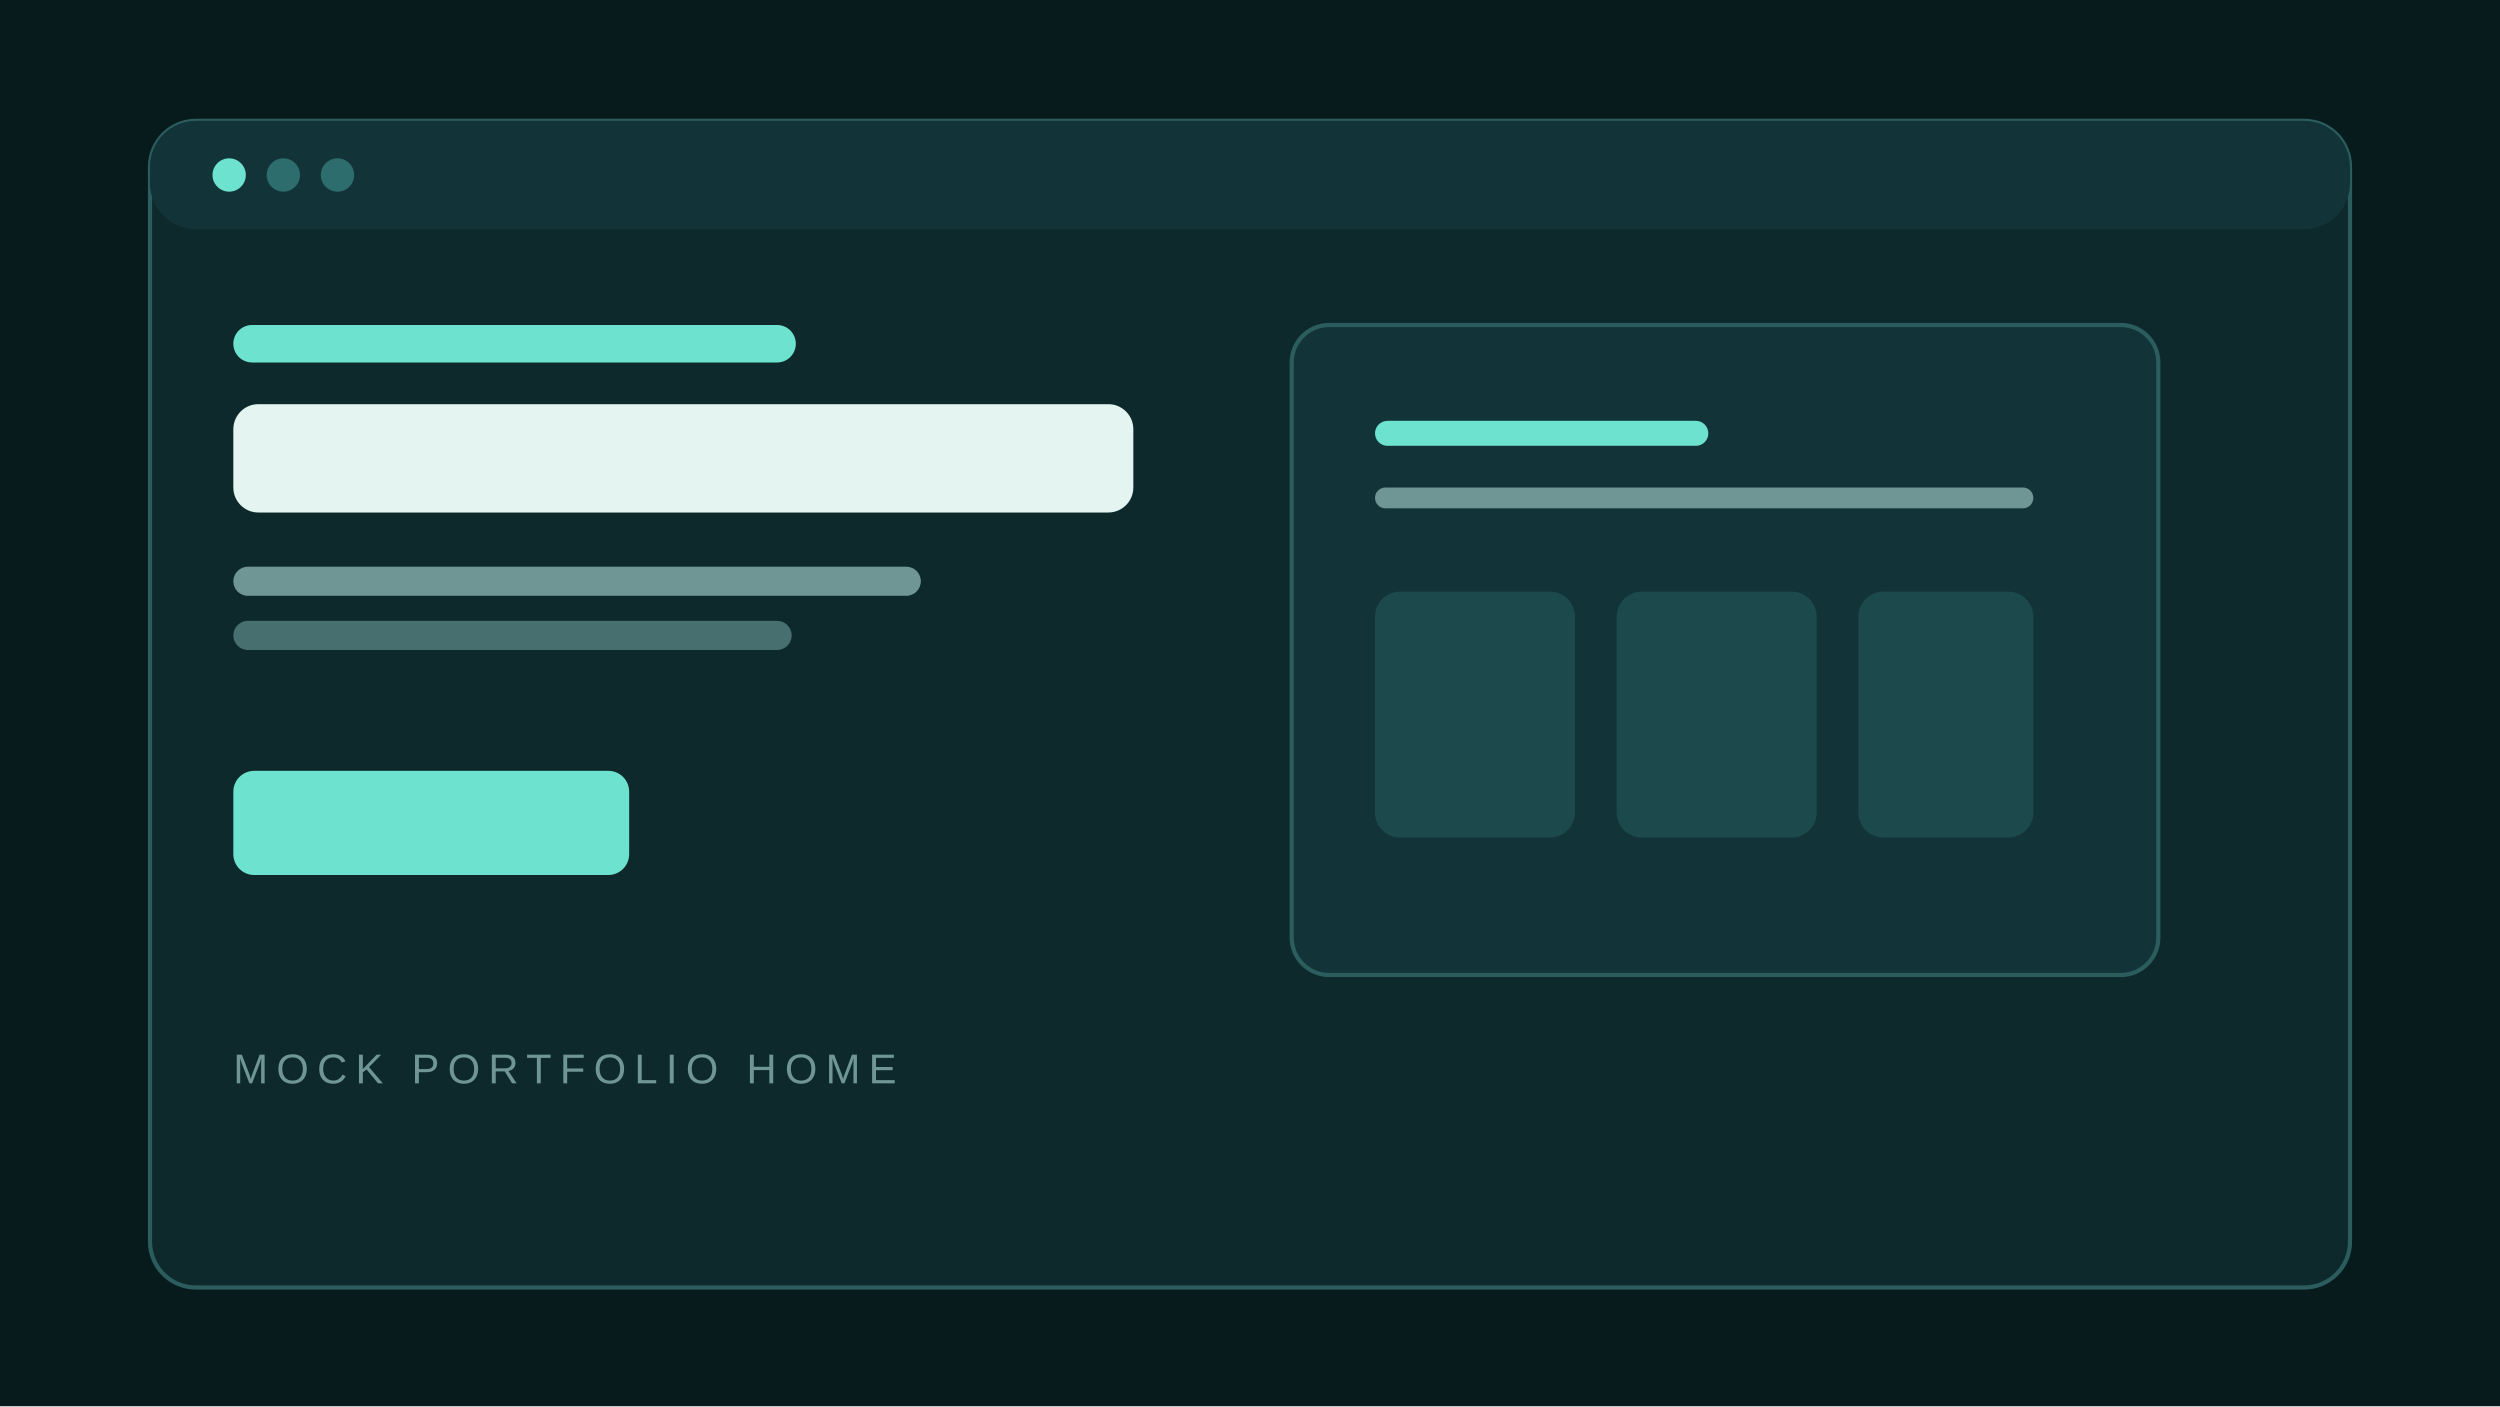
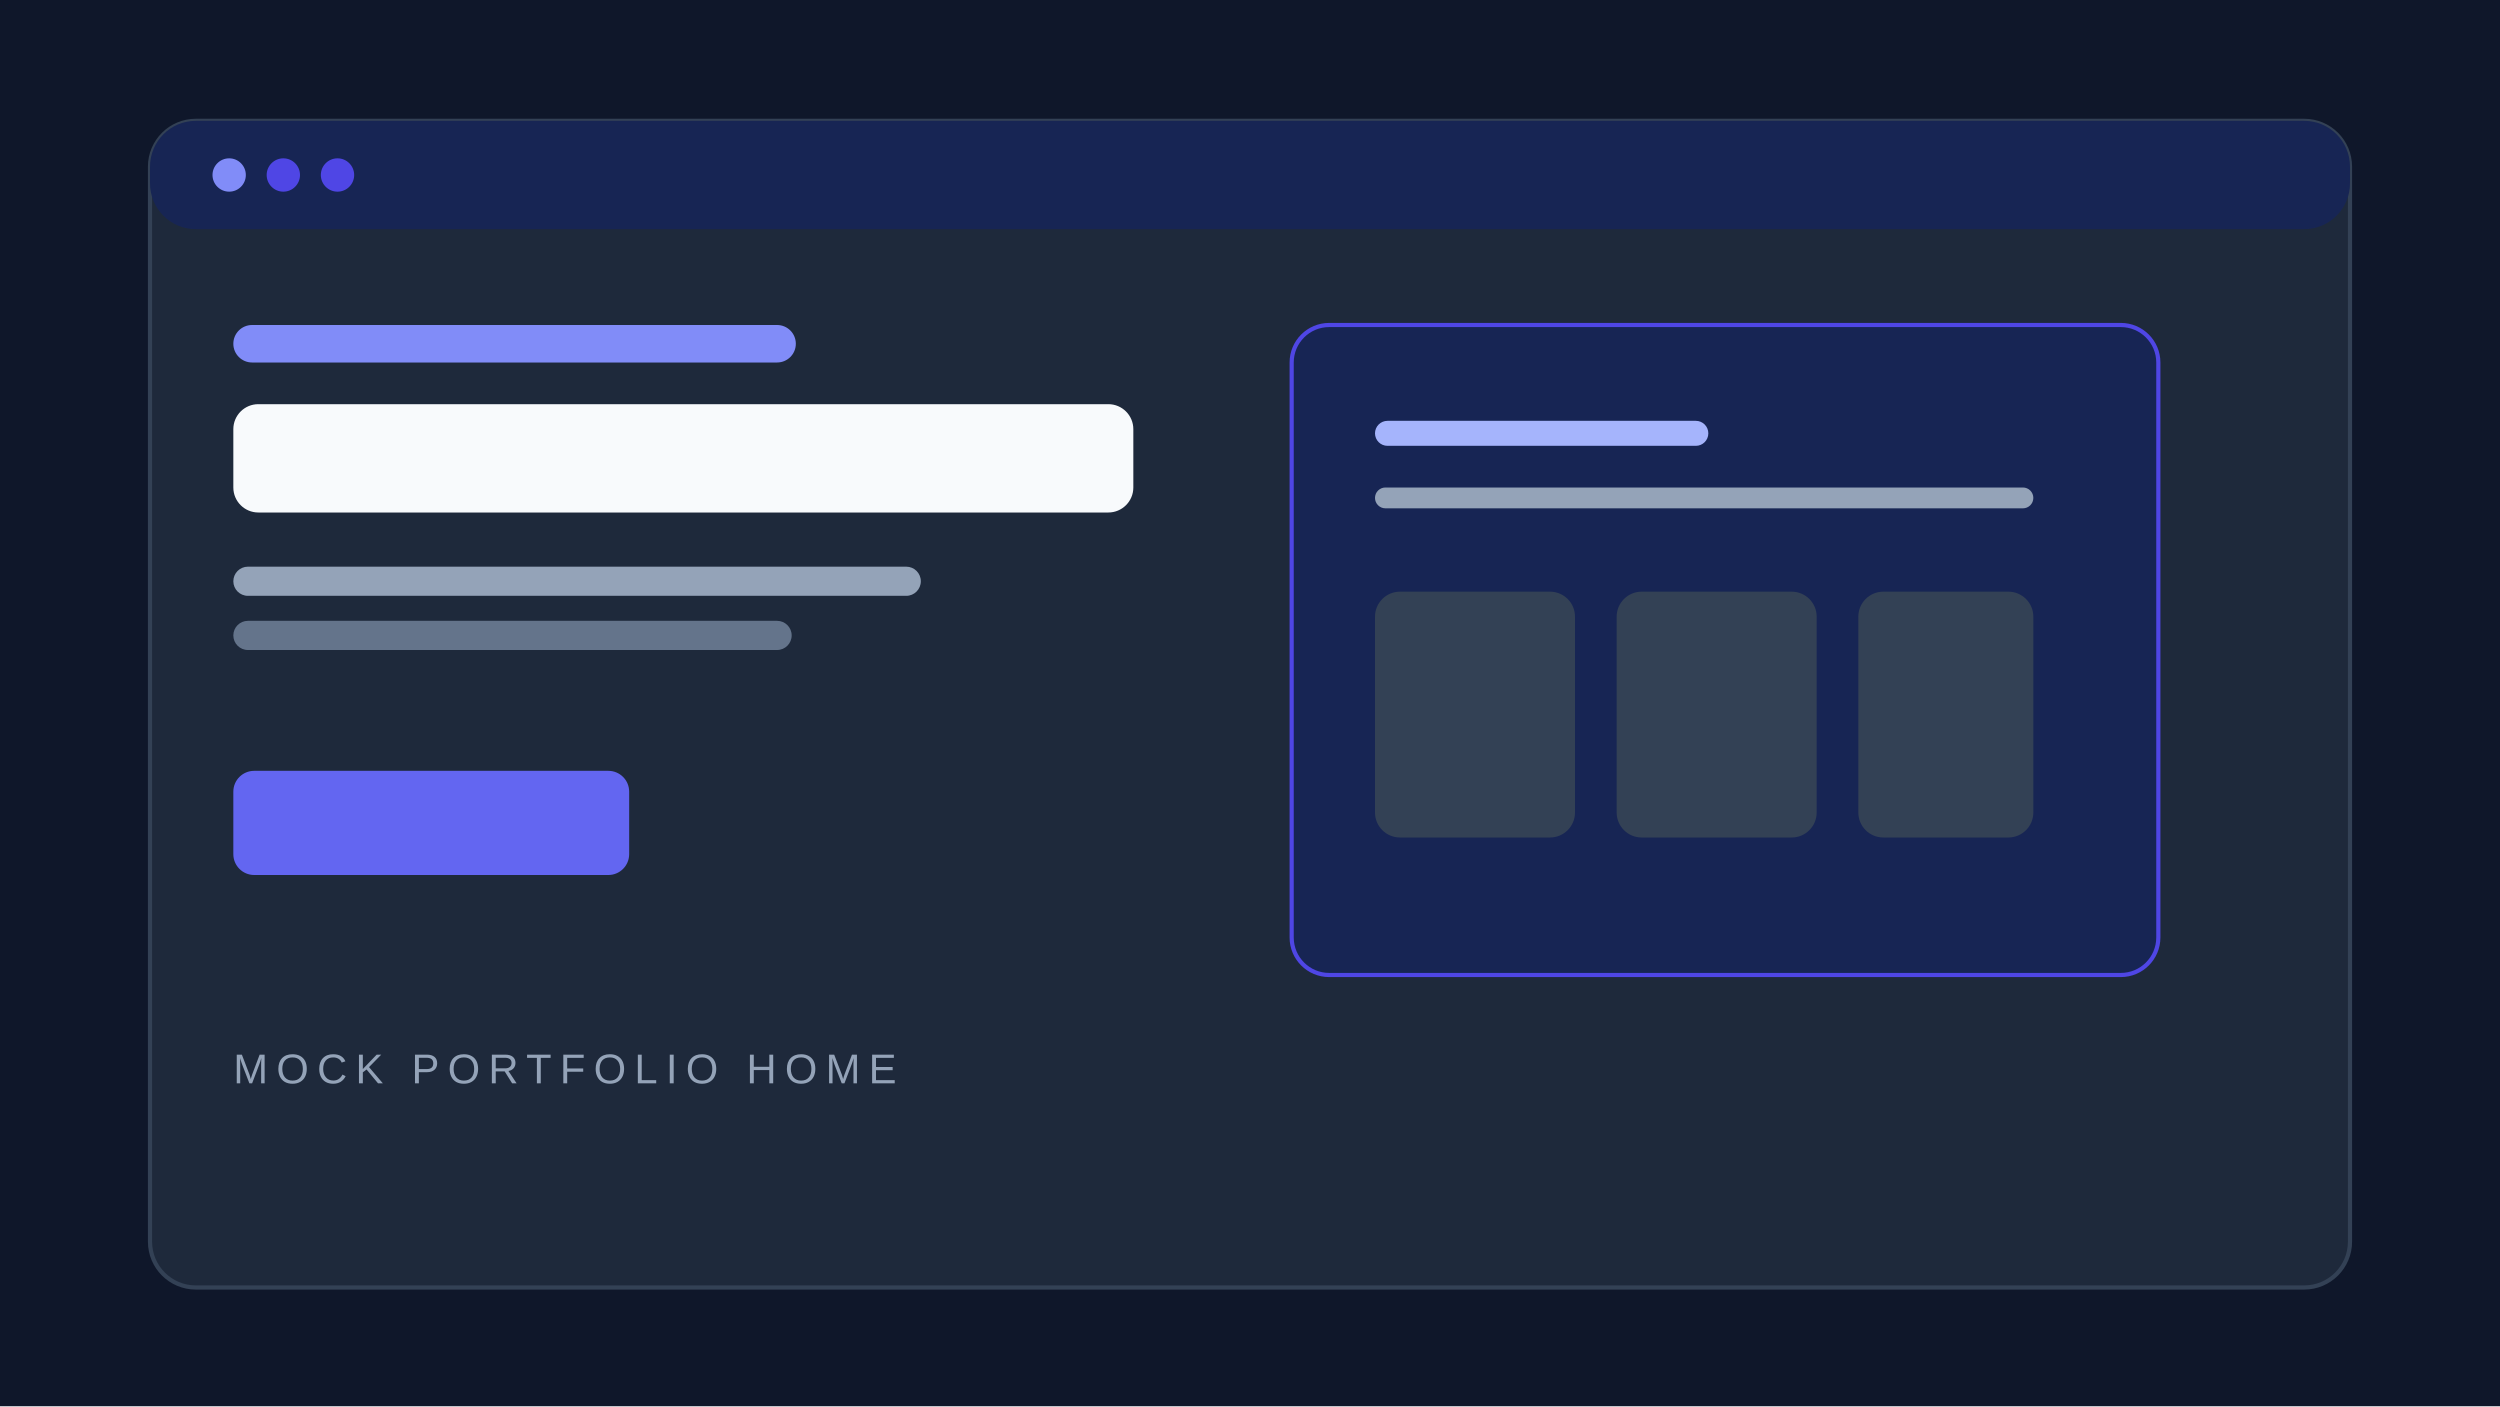
<svg xmlns="http://www.w3.org/2000/svg" width="1200" height="675" viewBox="0 0 1200 675" fill="none">
-   <rect width="1200" height="675" fill="#071b1d" />
-   <rect x="72" y="58" width="1056" height="560" rx="22" fill="#0d292b" stroke="#2c5d5e" stroke-width="2" />
-   <rect x="72" y="58" width="1056" height="52" rx="22" fill="#123438" />
-   <circle cx="110" cy="84" r="8" fill="#6de2ce" />
-   <circle cx="136" cy="84" r="8" fill="#2d6d6d" />
-   <circle cx="162" cy="84" r="8" fill="#2d6d6d" />
-   <rect x="112" y="156" width="270" height="18" rx="9" fill="#6de2ce" />
-   <rect x="112" y="194" width="432" height="52" rx="12" fill="#e4f5f1" />
-   <rect x="112" y="272" width="330" height="14" rx="7" fill="#6f9694" />
-   <rect x="112" y="298" width="268" height="14" rx="7" fill="#486f70" />
-   <rect x="112" y="370" width="190" height="50" rx="10" fill="#6de2ce" />
-   <rect x="620" y="156" width="416" height="312" rx="18" fill="#123438" stroke="#2c5d5e" stroke-width="2" />
-   <rect x="660" y="202" width="160" height="12" rx="6" fill="#6de2ce" />
-   <rect x="660" y="234" width="316" height="10" rx="5" fill="#6f9694" />
-   <rect x="660" y="284" width="96" height="118" rx="12" fill="#1c494b" />
-   <rect x="776" y="284" width="96" height="118" rx="12" fill="#1c494b" />
-   <rect x="892" y="284" width="84" height="118" rx="12" fill="#1c494b" />
-   <text x="112" y="520" fill="#6f9694" font-family="Arial, sans-serif" font-size="20" letter-spacing="4">MOCK PORTFOLIO HOME</text>
+   <rect width="1200" height="675" fill="#0f172a" />
+   <rect x="72" y="58" width="1056" height="560" rx="22" fill="#1e293b" stroke="#334155" stroke-width="2" />
+   <rect x="72" y="58" width="1056" height="52" rx="22" fill="#172554" />
+   <circle cx="110" cy="84" r="8" fill="#818cf8" />
+   <circle cx="136" cy="84" r="8" fill="#4f46e5" />
+   <circle cx="162" cy="84" r="8" fill="#4f46e5" />
+   <rect x="112" y="156" width="270" height="18" rx="9" fill="#818cf8" />
+   <rect x="112" y="194" width="432" height="52" rx="12" fill="#f8fafc" />
+   <rect x="112" y="272" width="330" height="14" rx="7" fill="#94a3b8" />
+   <rect x="112" y="298" width="268" height="14" rx="7" fill="#64748b" />
+   <rect x="112" y="370" width="190" height="50" rx="10" fill="#6366f1" />
+   <rect x="620" y="156" width="416" height="312" rx="18" fill="#172554" stroke="#4f46e5" stroke-width="2" />
+   <rect x="660" y="202" width="160" height="12" rx="6" fill="#a5b4fc" />
+   <rect x="660" y="234" width="316" height="10" rx="5" fill="#94a3b8" />
+   <rect x="660" y="284" width="96" height="118" rx="12" fill="#334155" />
+   <rect x="776" y="284" width="96" height="118" rx="12" fill="#334155" />
+   <rect x="892" y="284" width="84" height="118" rx="12" fill="#334155" />
+   <text x="112" y="520" fill="#94a3b8" font-family="Arial, sans-serif" font-size="20" letter-spacing="4">MOCK PORTFOLIO HOME</text>
</svg>
